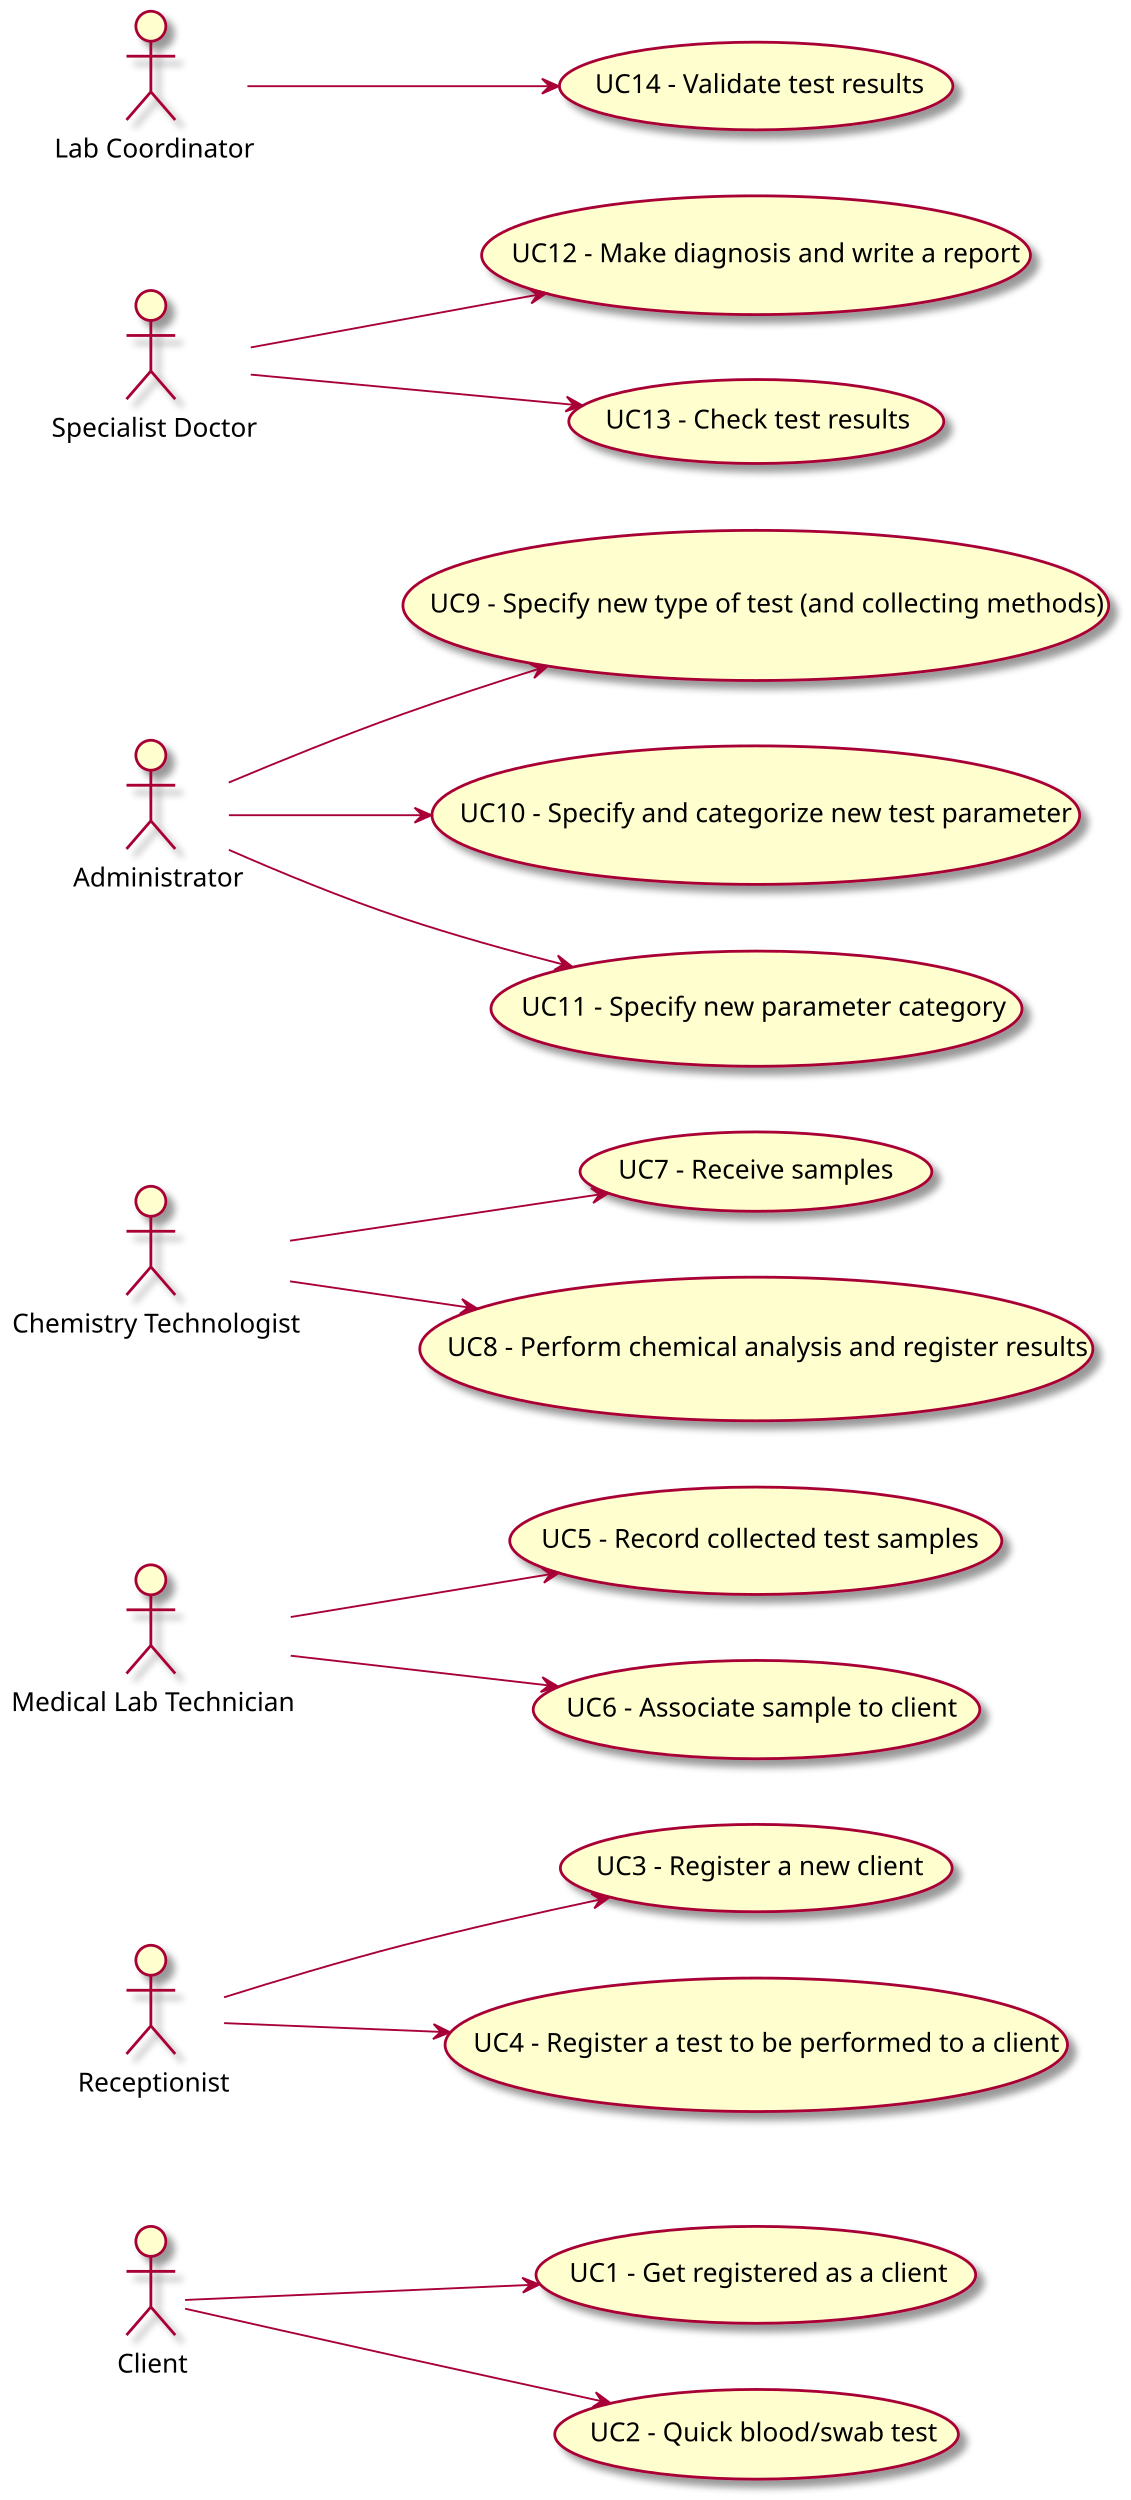
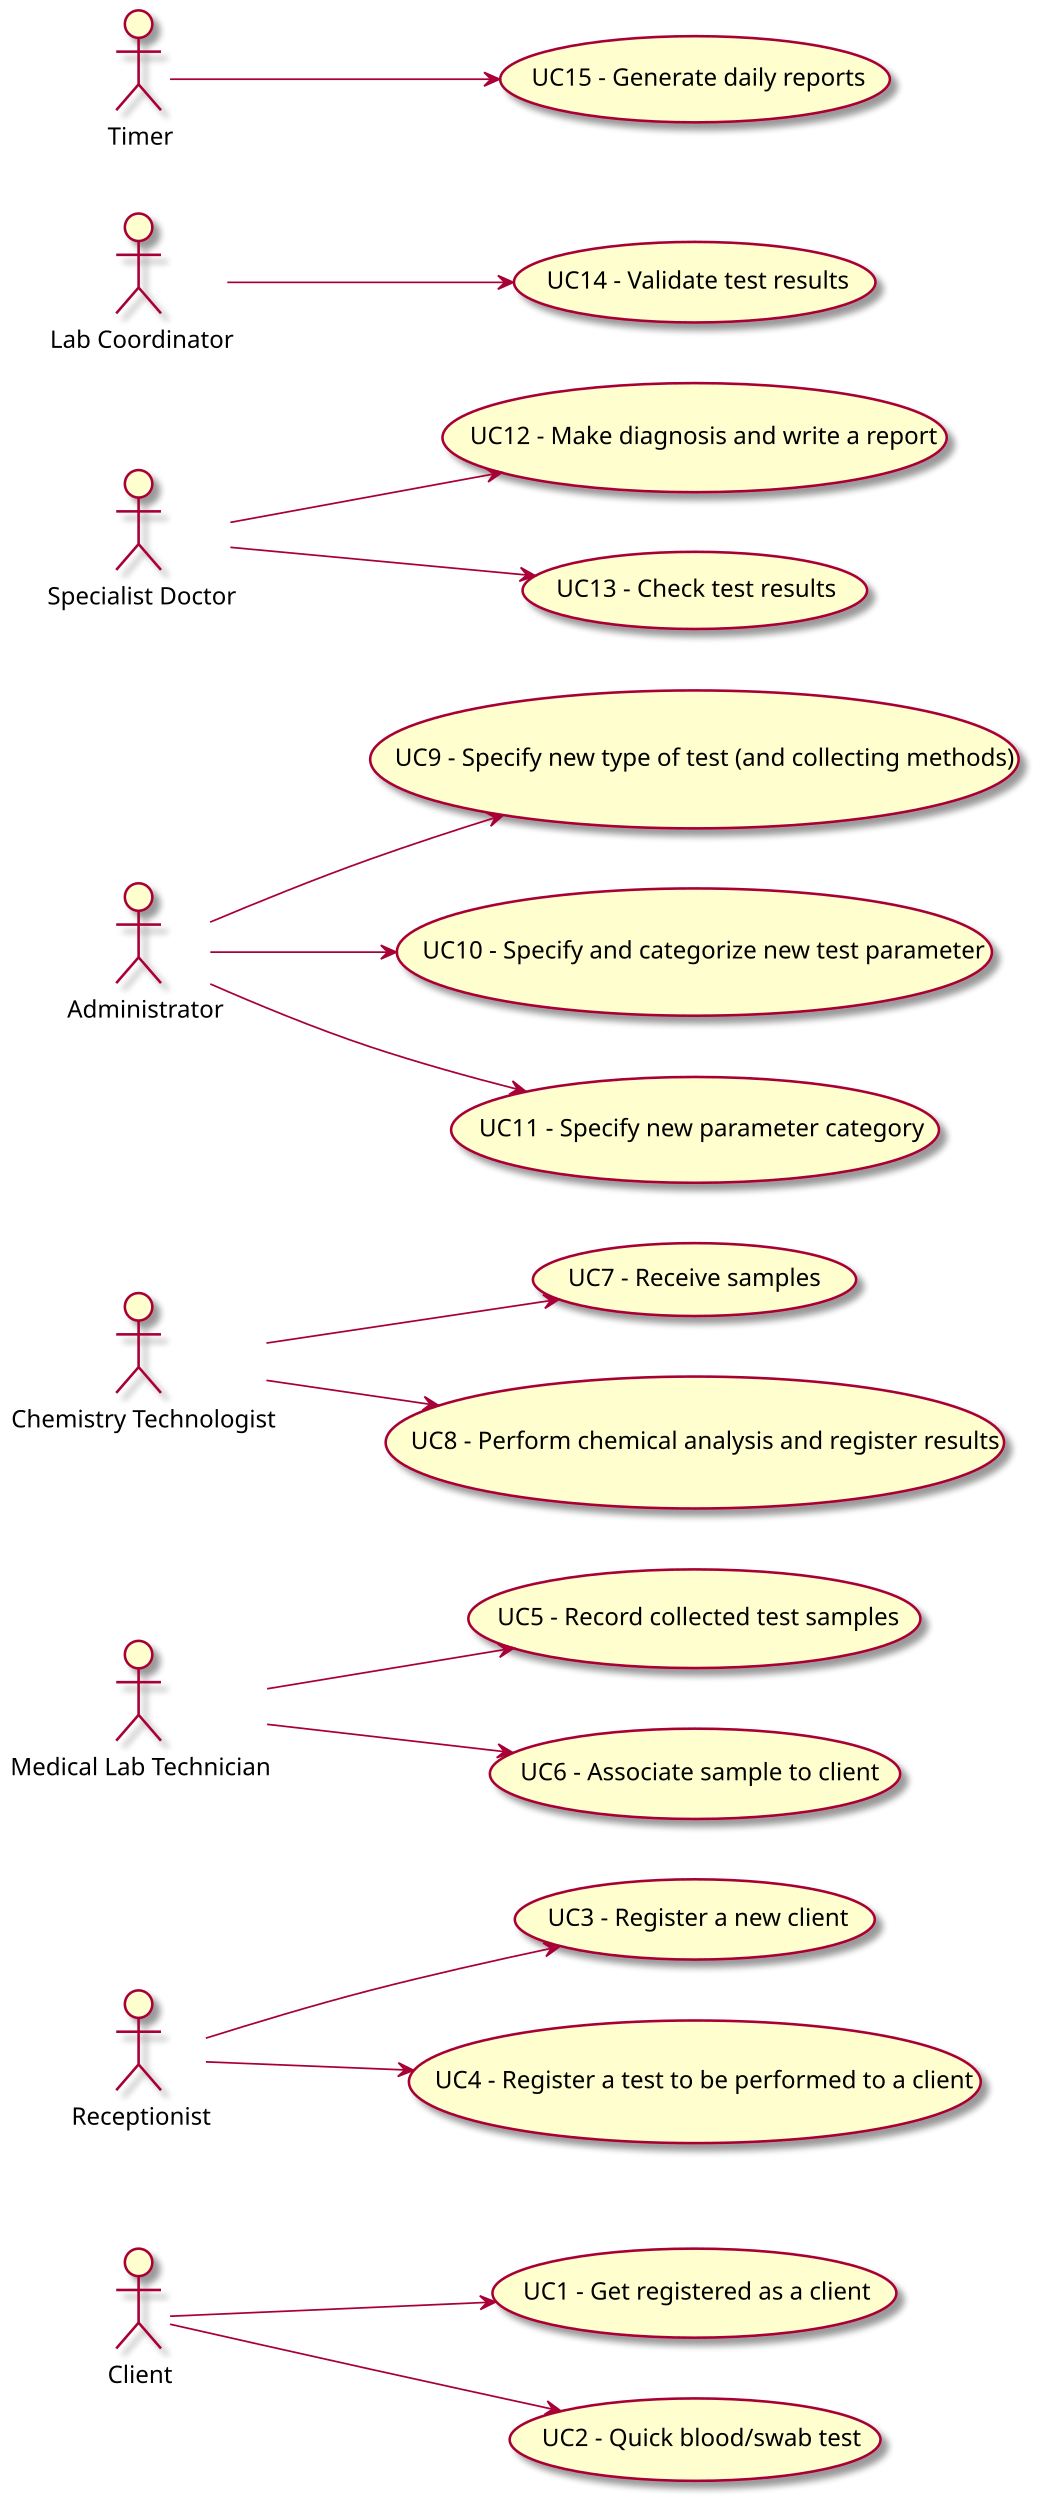
- <svg xmlns="http://www.w3.org/2000/svg" contentScriptType="application/ecmascript" contentStyleType="text/css" height="1334px" preserveAspectRatio="none" style="width:603px;height:1334px;" version="1.1" viewBox="0 0 603 1334" width="603px" zoomAndPan="magnify">
+ <svg xmlns="http://www.w3.org/2000/svg" contentScriptType="application/ecmascript" contentStyleType="text/css" height="1452px" preserveAspectRatio="none" style="width:603px;height:1452px;" version="1.1" viewBox="0 0 603 1452" width="603px" zoomAndPan="magnify">
  <defs>
-     <filter height="300%" id="f4se86p5folje" width="300%" x="-1" y="-1">
+     <filter height="300%" id="f1o9rl6cydbxe" width="300%" x="-1" y="-1">
      <feGaussianBlur result="blurOut" stdDeviation="2.0" />
      <feColorMatrix in="blurOut" result="blurOut2" type="matrix" values="0 0 0 0 0 0 0 0 0 0 0 0 0 0 0 0 0 0 .4 0" />
      <feOffset dx="4.0" dy="4.0" in="blurOut2" result="blurOut3" />
      <feBlend in="SourceGraphic" in2="blurOut3" mode="normal" />
    </filter>
  </defs>
  <g>
-     <ellipse cx="403.317" cy="1213.863" fill="#FEFECE" filter="url(#f4se86p5folje)" rx="117.317" ry="25.863" style="stroke:#A80036;stroke-width:1.5;" />
-     <text fill="#000000" font-family="sans-serif" font-size="14" lengthAdjust="spacing" textLength="199" x="303.817" y="1217.592">UC1 - Get registered as a client</text>
-     <ellipse cx="403.705" cy="1298.941" fill="#FEFECE" filter="url(#f4se86p5folje)" rx="107.705" ry="23.941" style="stroke:#A80036;stroke-width:1.5;" />
-     <text fill="#000000" font-family="sans-serif" font-size="14" lengthAdjust="spacing" textLength="178" x="314.705" y="1302.669">UC2 - Quick blood/swab test</text>
-     <ellipse cx="403.54" cy="996.808" fill="#FEFECE" filter="url(#f4se86p5folje)" rx="104.54" ry="23.308" style="stroke:#A80036;stroke-width:1.5;" />
-     <text fill="#000000" font-family="sans-serif" font-size="14" lengthAdjust="spacing" textLength="171" x="318.04" y="1000.537">UC3 - Register a new client</text>
-     <ellipse cx="403.555" cy="1091.111" fill="#FEFECE" filter="url(#f4se86p5folje)" rx="166.055" ry="35.611" style="stroke:#A80036;stroke-width:1.5;" />
-     <text fill="#000000" font-family="sans-serif" font-size="14" lengthAdjust="spacing" textLength="302" x="252.555" y="1094.84">UC4 - Register a test to be performed to a client</text>
-     <ellipse cx="403.29" cy="822.158" fill="#FEFECE" filter="url(#f4se86p5folje)" rx="131.29" ry="28.658" style="stroke:#A80036;stroke-width:1.5;" />
-     <text fill="#000000" font-family="sans-serif" font-size="14" lengthAdjust="spacing" textLength="229" x="288.79" y="825.886">UC5 - Record collected test samples</text>
-     <ellipse cx="403.665" cy="912.233" fill="#FEFECE" filter="url(#f4se86p5folje)" rx="119.165" ry="26.233" style="stroke:#A80036;stroke-width:1.5;" />
-     <text fill="#000000" font-family="sans-serif" font-size="14" lengthAdjust="spacing" textLength="203" x="302.165" y="915.962">UC6 - Associate sample to client</text>
-     <ellipse cx="403.375" cy="625.175" fill="#FEFECE" filter="url(#f4se86p5folje)" rx="93.875" ry="21.175" style="stroke:#A80036;stroke-width:1.5;" />
-     <text fill="#000000" font-family="sans-serif" font-size="14" lengthAdjust="spacing" textLength="147" x="329.875" y="628.904">UC7 - Receive samples</text>
-     <ellipse cx="403.576" cy="719.815" fill="#FEFECE" filter="url(#f4se86p5folje)" rx="179.576" ry="38.315" style="stroke:#A80036;stroke-width:1.5;" />
-     <text fill="#000000" font-family="sans-serif" font-size="14" lengthAdjust="spacing" textLength="330" x="238.576" y="723.544">UC8 - Perform chemical analysis and register results</text>
-     <ellipse cx="403.305" cy="323.061" fill="#FEFECE" filter="url(#f4se86p5folje)" rx="188.305" ry="40.061" style="stroke:#A80036;stroke-width:1.5;" />
-     <text fill="#000000" font-family="sans-serif" font-size="14" lengthAdjust="spacing" textLength="348" x="229.305" y="326.79">UC9 - Specify new type of test (and collecting methods)</text>
-     <ellipse cx="403.306" cy="434.961" fill="#FEFECE" filter="url(#f4se86p5folje)" rx="172.806" ry="36.961" style="stroke:#A80036;stroke-width:1.5;" />
-     <text fill="#000000" font-family="sans-serif" font-size="14" lengthAdjust="spacing" textLength="316" x="245.306" y="438.69">UC10 - Specify and categorize new test parameter</text>
-     <ellipse cx="403.673" cy="538.235" fill="#FEFECE" filter="url(#f4se86p5folje)" rx="141.673" ry="30.735" style="stroke:#A80036;stroke-width:1.5;" />
-     <text fill="#000000" font-family="sans-serif" font-size="14" lengthAdjust="spacing" textLength="251" x="278.173" y="541.963">UC11 - Specify new parameter category</text>
-     <ellipse cx="403.423" cy="136.185" fill="#FEFECE" filter="url(#f4se86p5folje)" rx="146.423" ry="31.685" style="stroke:#A80036;stroke-width:1.5;" />
-     <text fill="#000000" font-family="sans-serif" font-size="14" lengthAdjust="spacing" textLength="261" x="272.923" y="139.913">UC12 - Make diagnosis and write a report</text>
-     <ellipse cx="403.558" cy="224.912" fill="#FEFECE" filter="url(#f4se86p5folje)" rx="100.058" ry="22.412" style="stroke:#A80036;stroke-width:1.5;" />
-     <text fill="#000000" font-family="sans-serif" font-size="14" lengthAdjust="spacing" textLength="161" x="323.058" y="228.64">UC13 - Check test results</text>
-     <ellipse cx="403.49" cy="45.898" fill="#FEFECE" filter="url(#f4se86p5folje)" rx="104.99" ry="23.398" style="stroke:#A80036;stroke-width:1.5;" />
-     <text fill="#000000" font-family="sans-serif" font-size="14" lengthAdjust="spacing" textLength="172" x="317.49" y="49.627">UC14 - Validate test results</text>
-     <ellipse cx="80.5" cy="1196" fill="#FEFECE" filter="url(#f4se86p5folje)" rx="8" ry="8" style="stroke:#A80036;stroke-width:1.5;" />
-     <path d="M80.5,1204 L80.5,1231 M67.5,1212 L93.5,1212 M80.5,1231 L67.5,1246 M80.5,1231 L93.5,1246 " fill="none" filter="url(#f4se86p5folje)" style="stroke:#A80036;stroke-width:1.5;" />
-     <text fill="#000000" font-family="sans-serif" font-size="14" lengthAdjust="spacing" textLength="36" x="62.5" y="1266.033">Client</text>
-     <ellipse cx="80.5" cy="1046" fill="#FEFECE" filter="url(#f4se86p5folje)" rx="8" ry="8" style="stroke:#A80036;stroke-width:1.5;" />
-     <path d="M80.5,1054 L80.5,1081 M67.5,1062 L93.5,1062 M80.5,1081 L67.5,1096 M80.5,1081 L93.5,1096 " fill="none" filter="url(#f4se86p5folje)" style="stroke:#A80036;stroke-width:1.5;" />
-     <text fill="#000000" font-family="sans-serif" font-size="14" lengthAdjust="spacing" textLength="78" x="41.5" y="1116.033">Receptionist</text>
-     <ellipse cx="80.5" cy="843" fill="#FEFECE" filter="url(#f4se86p5folje)" rx="8" ry="8" style="stroke:#A80036;stroke-width:1.5;" />
-     <path d="M80.5,851 L80.5,878 M67.5,859 L93.5,859 M80.5,878 L67.5,893 M80.5,878 L93.5,893 " fill="none" filter="url(#f4se86p5folje)" style="stroke:#A80036;stroke-width:1.5;" />
-     <text fill="#000000" font-family="sans-serif" font-size="14" lengthAdjust="spacing" textLength="149" x="6" y="913.033">Medical Lab Technician</text>
-     <ellipse cx="80.5" cy="641" fill="#FEFECE" filter="url(#f4se86p5folje)" rx="8" ry="8" style="stroke:#A80036;stroke-width:1.5;" />
-     <path d="M80.5,649 L80.5,676 M67.5,657 L93.5,657 M80.5,676 L67.5,691 M80.5,676 L93.5,691 " fill="none" filter="url(#f4se86p5folje)" style="stroke:#A80036;stroke-width:1.5;" />
-     <text fill="#000000" font-family="sans-serif" font-size="14" lengthAdjust="spacing" textLength="148" x="6.5" y="711.033">Chemistry Technologist</text>
-     <ellipse cx="80.5" cy="163" fill="#FEFECE" filter="url(#f4se86p5folje)" rx="8" ry="8" style="stroke:#A80036;stroke-width:1.5;" />
-     <path d="M80.5,171 L80.5,198 M67.5,179 L93.5,179 M80.5,198 L67.5,213 M80.5,198 L93.5,213 " fill="none" filter="url(#f4se86p5folje)" style="stroke:#A80036;stroke-width:1.5;" />
-     <text fill="#000000" font-family="sans-serif" font-size="14" lengthAdjust="spacing" textLength="106" x="27.5" y="233.033">Specialist Doctor</text>
-     <ellipse cx="80.5" cy="14" fill="#FEFECE" filter="url(#f4se86p5folje)" rx="8" ry="8" style="stroke:#A80036;stroke-width:1.5;" />
-     <path d="M80.5,22 L80.5,49 M67.5,30 L93.5,30 M80.5,49 L67.5,64 M80.5,49 L93.5,64 " fill="none" filter="url(#f4se86p5folje)" style="stroke:#A80036;stroke-width:1.5;" />
-     <text fill="#000000" font-family="sans-serif" font-size="14" lengthAdjust="spacing" textLength="103" x="29" y="84.033">Lab Coordinator</text>
-     <ellipse cx="80.5" cy="403" fill="#FEFECE" filter="url(#f4se86p5folje)" rx="8" ry="8" style="stroke:#A80036;stroke-width:1.5;" />
-     <path d="M80.5,411 L80.5,438 M67.5,419 L93.5,419 M80.5,438 L67.5,453 M80.5,438 L93.5,453 " fill="none" filter="url(#f4se86p5folje)" style="stroke:#A80036;stroke-width:1.5;" />
-     <text fill="#000000" font-family="sans-serif" font-size="14" lengthAdjust="spacing" textLength="83" x="39" y="473.033">Administrator</text>
-     <path d="M98.76,1227.25 C133.22,1225.74 213.19,1222.26 282.42,1219.24 " fill="none" id="C-to-UC1" style="stroke:#A80036;stroke-width:1.0;" />
-     <polygon fill="#A80036" points="287.81,1219,278.647,1215.389,282.815,1219.214,278.99,1223.382,287.81,1219" style="stroke:#A80036;stroke-width:1.0;" />
-     <path d="M98.77,1231.92 C124.21,1237.67 173.25,1248.75 215,1258 C249.58,1265.67 287.78,1274.04 320.62,1281.2 " fill="none" id="C-to-UC2" style="stroke:#A80036;stroke-width:1.0;" />
-     <polygon fill="#A80036" points="325.85,1282.34,317.916,1276.505,320.966,1281.269,316.202,1284.319,325.85,1282.34" style="stroke:#A80036;stroke-width:1.0;" />
-     <path d="M119.55,1065.76 C146.14,1057.41 182.56,1046.39 215,1038 C249.14,1029.17 287.1,1020.63 319.89,1013.65 " fill="none" id="RCP-to-UC3" style="stroke:#A80036;stroke-width:1.0;" />
-     <polygon fill="#A80036" points="325.1,1012.55,315.47,1010.484,320.207,1013.577,317.114,1018.314,325.1,1012.55" style="stroke:#A80036;stroke-width:1.0;" />
-     <path d="M119.58,1079.54 C148.93,1080.73 191.71,1082.46 235.16,1084.22 " fill="none" id="RCP-to-UC4" style="stroke:#A80036;stroke-width:1.0;" />
-     <polygon fill="#A80036" points="240.19,1084.43,231.37,1080.047,235.195,1084.215,231.026,1088.04,240.19,1084.43" style="stroke:#A80036;stroke-width:1.0;" />
-     <path d="M155.14,862.84 C196.13,856.07 247.93,847.52 293.53,839.99 " fill="none" id="MLT-to-UC5" style="stroke:#A80036;stroke-width:1.0;" />
-     <polygon fill="#A80036" points="298.48,839.17,288.95,836.686,293.546,839.983,290.25,844.58,298.48,839.17" style="stroke:#A80036;stroke-width:1.0;" />
-     <path d="M155.14,883.49 C195.87,888.18 247.27,894.11 292.65,899.34 " fill="none" id="MLT-to-UC6" style="stroke:#A80036;stroke-width:1.0;" />
-     <polygon fill="#A80036" points="297.87,899.94,289.4,894.914,292.904,899.355,288.464,902.86,297.87,899.94" style="stroke:#A80036;stroke-width:1.0;" />
-     <path d="M154.74,662.05 C203.85,654.7 268.61,645.02 319.61,637.39 " fill="none" id="CT-to-UC7" style="stroke:#A80036;stroke-width:1.0;" />
-     <polygon fill="#A80036" points="324.81,636.62,315.315,634.002,319.865,637.363,316.504,641.913,324.81,636.62" style="stroke:#A80036;stroke-width:1.0;" />
-     <path d="M154.74,683.72 C183.02,687.86 216.49,692.76 249.53,697.6 " fill="none" id="CT-to-UC8" style="stroke:#A80036;stroke-width:1.0;" />
-     <polygon fill="#A80036" points="254.83,698.38,246.507,693.114,249.883,697.653,245.344,701.029,254.83,698.38" style="stroke:#A80036;stroke-width:1.0;" />
-     <path d="M122.06,417.56 C148.34,406.51 183.44,392.24 215,381 C238.32,372.69 263.51,364.43 287.62,356.85 " fill="none" id="ADM-to-UC9" style="stroke:#A80036;stroke-width:1.0;" />
-     <polygon fill="#A80036" points="292.43,355.35,282.648,354.207,287.656,356.837,285.026,361.845,292.43,355.35" style="stroke:#A80036;stroke-width:1.0;" />
-     <path d="M122.15,435 C149.04,435 186.34,435 224.98,435 " fill="none" id="ADM-to-UC10" style="stroke:#A80036;stroke-width:1.0;" />
-     <polygon fill="#A80036" points="230.19,435,221.19,431,225.19,435,221.19,439,230.19,435" style="stroke:#A80036;stroke-width:1.0;" />
-     <path d="M122.13,453.48 C148.3,464.95 183.24,479.45 215,490 C242.32,499.07 272.35,507.45 300.22,514.58 " fill="none" id="ADM-to-UC11" style="stroke:#A80036;stroke-width:1.0;" />
-     <polygon fill="#A80036" points="305.4,515.9,297.66,509.81,300.553,514.67,295.693,517.564,305.4,515.9" style="stroke:#A80036;stroke-width:1.0;" />
-     <path d="M133.79,185.39 C175.09,177.8 234.3,166.92 286.62,157.3 " fill="none" id="SD-to-UC12" style="stroke:#A80036;stroke-width:1.0;" />
-     <polygon fill="#A80036" points="291.66,156.37,282.088,154.052,286.741,157.268,283.525,161.922,291.66,156.37" style="stroke:#A80036;stroke-width:1.0;" />
-     <path d="M133.79,199.89 C180.26,204.23 249.4,210.69 305.9,215.97 " fill="none" id="SD-to-UC13" style="stroke:#A80036;stroke-width:1.0;" />
-     <polygon fill="#A80036" points="310.98,216.45,302.398,211.618,306.002,215.978,301.643,219.583,310.98,216.45" style="stroke:#A80036;stroke-width:1.0;" />
-     <path d="M132.01,46 C175.03,46 238.35,46 292.92,46 " fill="none" id="LC-to-UC14" style="stroke:#A80036;stroke-width:1.0;" />
-     <polygon fill="#A80036" points="298.17,46,289.17,42,293.17,46,289.17,50,298.17,46" style="stroke:#A80036;stroke-width:1.0;" />
+     <ellipse cx="403.317" cy="1331.863" fill="#FEFECE" filter="url(#f1o9rl6cydbxe)" rx="117.317" ry="25.863" style="stroke:#A80036;stroke-width:1.5;" />
+     <text fill="#000000" font-family="sans-serif" font-size="14" lengthAdjust="spacing" textLength="199" x="303.817" y="1335.592">UC1 - Get registered as a client</text>
+     <ellipse cx="403.705" cy="1416.941" fill="#FEFECE" filter="url(#f1o9rl6cydbxe)" rx="107.705" ry="23.941" style="stroke:#A80036;stroke-width:1.5;" />
+     <text fill="#000000" font-family="sans-serif" font-size="14" lengthAdjust="spacing" textLength="178" x="314.705" y="1420.669">UC2 - Quick blood/swab test</text>
+     <ellipse cx="403.54" cy="1114.808" fill="#FEFECE" filter="url(#f1o9rl6cydbxe)" rx="104.54" ry="23.308" style="stroke:#A80036;stroke-width:1.5;" />
+     <text fill="#000000" font-family="sans-serif" font-size="14" lengthAdjust="spacing" textLength="171" x="318.04" y="1118.536">UC3 - Register a new client</text>
+     <ellipse cx="403.555" cy="1209.111" fill="#FEFECE" filter="url(#f1o9rl6cydbxe)" rx="166.055" ry="35.611" style="stroke:#A80036;stroke-width:1.5;" />
+     <text fill="#000000" font-family="sans-serif" font-size="14" lengthAdjust="spacing" textLength="302" x="252.555" y="1212.84">UC4 - Register a test to be performed to a client</text>
+     <ellipse cx="403.29" cy="940.158" fill="#FEFECE" filter="url(#f1o9rl6cydbxe)" rx="131.29" ry="28.658" style="stroke:#A80036;stroke-width:1.5;" />
+     <text fill="#000000" font-family="sans-serif" font-size="14" lengthAdjust="spacing" textLength="229" x="288.79" y="943.886">UC5 - Record collected test samples</text>
+     <ellipse cx="403.665" cy="1030.233" fill="#FEFECE" filter="url(#f1o9rl6cydbxe)" rx="119.165" ry="26.233" style="stroke:#A80036;stroke-width:1.5;" />
+     <text fill="#000000" font-family="sans-serif" font-size="14" lengthAdjust="spacing" textLength="203" x="302.165" y="1033.961">UC6 - Associate sample to client</text>
+     <ellipse cx="403.375" cy="743.175" fill="#FEFECE" filter="url(#f1o9rl6cydbxe)" rx="93.875" ry="21.175" style="stroke:#A80036;stroke-width:1.5;" />
+     <text fill="#000000" font-family="sans-serif" font-size="14" lengthAdjust="spacing" textLength="147" x="329.875" y="746.904">UC7 - Receive samples</text>
+     <ellipse cx="403.576" cy="837.815" fill="#FEFECE" filter="url(#f1o9rl6cydbxe)" rx="179.576" ry="38.315" style="stroke:#A80036;stroke-width:1.5;" />
+     <text fill="#000000" font-family="sans-serif" font-size="14" lengthAdjust="spacing" textLength="330" x="238.576" y="841.544">UC8 - Perform chemical analysis and register results</text>
+     <ellipse cx="403.305" cy="441.061" fill="#FEFECE" filter="url(#f1o9rl6cydbxe)" rx="188.305" ry="40.061" style="stroke:#A80036;stroke-width:1.5;" />
+     <text fill="#000000" font-family="sans-serif" font-size="14" lengthAdjust="spacing" textLength="348" x="229.305" y="444.79">UC9 - Specify new type of test (and collecting methods)</text>
+     <ellipse cx="403.306" cy="552.961" fill="#FEFECE" filter="url(#f1o9rl6cydbxe)" rx="172.806" ry="36.961" style="stroke:#A80036;stroke-width:1.5;" />
+     <text fill="#000000" font-family="sans-serif" font-size="14" lengthAdjust="spacing" textLength="316" x="245.306" y="556.69">UC10 - Specify and categorize new test parameter</text>
+     <ellipse cx="403.673" cy="656.235" fill="#FEFECE" filter="url(#f1o9rl6cydbxe)" rx="141.673" ry="30.735" style="stroke:#A80036;stroke-width:1.5;" />
+     <text fill="#000000" font-family="sans-serif" font-size="14" lengthAdjust="spacing" textLength="251" x="278.173" y="659.963">UC11 - Specify new parameter category</text>
+     <ellipse cx="403.423" cy="254.185" fill="#FEFECE" filter="url(#f1o9rl6cydbxe)" rx="146.423" ry="31.685" style="stroke:#A80036;stroke-width:1.5;" />
+     <text fill="#000000" font-family="sans-serif" font-size="14" lengthAdjust="spacing" textLength="261" x="272.923" y="257.913">UC12 - Make diagnosis and write a report</text>
+     <ellipse cx="403.558" cy="342.912" fill="#FEFECE" filter="url(#f1o9rl6cydbxe)" rx="100.058" ry="22.412" style="stroke:#A80036;stroke-width:1.5;" />
+     <text fill="#000000" font-family="sans-serif" font-size="14" lengthAdjust="spacing" textLength="161" x="323.058" y="346.64">UC13 - Check test results</text>
+     <ellipse cx="403.49" cy="163.898" fill="#FEFECE" filter="url(#f1o9rl6cydbxe)" rx="104.99" ry="23.398" style="stroke:#A80036;stroke-width:1.5;" />
+     <text fill="#000000" font-family="sans-serif" font-size="14" lengthAdjust="spacing" textLength="172" x="317.49" y="167.627">UC14 - Validate test results</text>
+     <ellipse cx="403.677" cy="46.035" fill="#FEFECE" filter="url(#f1o9rl6cydbxe)" rx="113.177" ry="25.035" style="stroke:#A80036;stroke-width:1.5;" />
+     <text fill="#000000" font-family="sans-serif" font-size="14" lengthAdjust="spacing" textLength="190" x="308.677" y="49.764">UC15 - Generate daily reports</text>
+     <ellipse cx="80.5" cy="1314" fill="#FEFECE" filter="url(#f1o9rl6cydbxe)" rx="8" ry="8" style="stroke:#A80036;stroke-width:1.5;" />
+     <path d="M80.5,1322 L80.5,1349 M67.5,1330 L93.5,1330 M80.5,1349 L67.5,1364 M80.5,1349 L93.5,1364 " fill="none" filter="url(#f1o9rl6cydbxe)" style="stroke:#A80036;stroke-width:1.5;" />
+     <text fill="#000000" font-family="sans-serif" font-size="14" lengthAdjust="spacing" textLength="36" x="62.5" y="1384.033">Client</text>
+     <ellipse cx="80.5" cy="1164" fill="#FEFECE" filter="url(#f1o9rl6cydbxe)" rx="8" ry="8" style="stroke:#A80036;stroke-width:1.5;" />
+     <path d="M80.5,1172 L80.5,1199 M67.5,1180 L93.5,1180 M80.5,1199 L67.5,1214 M80.5,1199 L93.5,1214 " fill="none" filter="url(#f1o9rl6cydbxe)" style="stroke:#A80036;stroke-width:1.5;" />
+     <text fill="#000000" font-family="sans-serif" font-size="14" lengthAdjust="spacing" textLength="78" x="41.5" y="1234.033">Receptionist</text>
+     <ellipse cx="80.5" cy="961" fill="#FEFECE" filter="url(#f1o9rl6cydbxe)" rx="8" ry="8" style="stroke:#A80036;stroke-width:1.5;" />
+     <path d="M80.5,969 L80.5,996 M67.5,977 L93.5,977 M80.5,996 L67.5,1011 M80.5,996 L93.5,1011 " fill="none" filter="url(#f1o9rl6cydbxe)" style="stroke:#A80036;stroke-width:1.5;" />
+     <text fill="#000000" font-family="sans-serif" font-size="14" lengthAdjust="spacing" textLength="149" x="6" y="1031.033">Medical Lab Technician</text>
+     <ellipse cx="80.5" cy="759" fill="#FEFECE" filter="url(#f1o9rl6cydbxe)" rx="8" ry="8" style="stroke:#A80036;stroke-width:1.5;" />
+     <path d="M80.5,767 L80.5,794 M67.5,775 L93.5,775 M80.5,794 L67.5,809 M80.5,794 L93.5,809 " fill="none" filter="url(#f1o9rl6cydbxe)" style="stroke:#A80036;stroke-width:1.5;" />
+     <text fill="#000000" font-family="sans-serif" font-size="14" lengthAdjust="spacing" textLength="148" x="6.5" y="829.033">Chemistry Technologist</text>
+     <ellipse cx="80.5" cy="281" fill="#FEFECE" filter="url(#f1o9rl6cydbxe)" rx="8" ry="8" style="stroke:#A80036;stroke-width:1.5;" />
+     <path d="M80.5,289 L80.5,316 M67.5,297 L93.5,297 M80.5,316 L67.5,331 M80.5,316 L93.5,331 " fill="none" filter="url(#f1o9rl6cydbxe)" style="stroke:#A80036;stroke-width:1.5;" />
+     <text fill="#000000" font-family="sans-serif" font-size="14" lengthAdjust="spacing" textLength="106" x="27.5" y="351.033">Specialist Doctor</text>
+     <ellipse cx="80.5" cy="132" fill="#FEFECE" filter="url(#f1o9rl6cydbxe)" rx="8" ry="8" style="stroke:#A80036;stroke-width:1.5;" />
+     <path d="M80.5,140 L80.5,167 M67.5,148 L93.5,148 M80.5,167 L67.5,182 M80.5,167 L93.5,182 " fill="none" filter="url(#f1o9rl6cydbxe)" style="stroke:#A80036;stroke-width:1.5;" />
+     <text fill="#000000" font-family="sans-serif" font-size="14" lengthAdjust="spacing" textLength="103" x="29" y="202.033">Lab Coordinator</text>
+     <ellipse cx="80.5" cy="521" fill="#FEFECE" filter="url(#f1o9rl6cydbxe)" rx="8" ry="8" style="stroke:#A80036;stroke-width:1.5;" />
+     <path d="M80.5,529 L80.5,556 M67.5,537 L93.5,537 M80.5,556 L67.5,571 M80.5,556 L93.5,571 " fill="none" filter="url(#f1o9rl6cydbxe)" style="stroke:#A80036;stroke-width:1.5;" />
+     <text fill="#000000" font-family="sans-serif" font-size="14" lengthAdjust="spacing" textLength="83" x="39" y="591.033">Administrator</text>
+     <ellipse cx="80.5" cy="14" fill="#FEFECE" filter="url(#f1o9rl6cydbxe)" rx="8" ry="8" style="stroke:#A80036;stroke-width:1.5;" />
+     <path d="M80.5,22 L80.5,49 M67.5,30 L93.5,30 M80.5,49 L67.5,64 M80.5,49 L93.5,64 " fill="none" filter="url(#f1o9rl6cydbxe)" style="stroke:#A80036;stroke-width:1.5;" />
+     <text fill="#000000" font-family="sans-serif" font-size="14" lengthAdjust="spacing" textLength="36" x="62.5" y="84.033">Timer</text>
+     <path d="M98.76,1345.25 C133.22,1343.74 213.19,1340.26 282.42,1337.24 " fill="none" id="C-to-UC1" style="stroke:#A80036;stroke-width:1.0;" />
+     <polygon fill="#A80036" points="287.81,1337,278.647,1333.389,282.815,1337.214,278.99,1341.382,287.81,1337" style="stroke:#A80036;stroke-width:1.0;" />
+     <path d="M98.77,1349.92 C124.21,1355.67 173.25,1366.75 215,1376 C249.58,1383.67 287.78,1392.04 320.62,1399.2 " fill="none" id="C-to-UC2" style="stroke:#A80036;stroke-width:1.0;" />
+     <polygon fill="#A80036" points="325.85,1400.34,317.916,1394.505,320.966,1399.269,316.202,1402.319,325.85,1400.34" style="stroke:#A80036;stroke-width:1.0;" />
+     <path d="M119.55,1183.76 C146.14,1175.41 182.56,1164.39 215,1156 C249.14,1147.17 287.1,1138.63 319.89,1131.65 " fill="none" id="RCP-to-UC3" style="stroke:#A80036;stroke-width:1.0;" />
+     <polygon fill="#A80036" points="325.1,1130.55,315.47,1128.484,320.207,1131.577,317.114,1136.314,325.1,1130.55" style="stroke:#A80036;stroke-width:1.0;" />
+     <path d="M119.58,1197.54 C148.93,1198.73 191.71,1200.46 235.16,1202.22 " fill="none" id="RCP-to-UC4" style="stroke:#A80036;stroke-width:1.0;" />
+     <polygon fill="#A80036" points="240.19,1202.43,231.37,1198.047,235.195,1202.215,231.026,1206.04,240.19,1202.43" style="stroke:#A80036;stroke-width:1.0;" />
+     <path d="M155.14,980.84 C196.13,974.07 247.93,965.52 293.53,957.99 " fill="none" id="MLT-to-UC5" style="stroke:#A80036;stroke-width:1.0;" />
+     <polygon fill="#A80036" points="298.48,957.17,288.95,954.686,293.546,957.983,290.25,962.58,298.48,957.17" style="stroke:#A80036;stroke-width:1.0;" />
+     <path d="M155.14,1001.49 C195.87,1006.18 247.27,1012.11 292.65,1017.34 " fill="none" id="MLT-to-UC6" style="stroke:#A80036;stroke-width:1.0;" />
+     <polygon fill="#A80036" points="297.87,1017.94,289.4,1012.914,292.904,1017.355,288.464,1020.86,297.87,1017.94" style="stroke:#A80036;stroke-width:1.0;" />
+     <path d="M154.74,780.05 C203.85,772.7 268.61,763.02 319.61,755.39 " fill="none" id="CT-to-UC7" style="stroke:#A80036;stroke-width:1.0;" />
+     <polygon fill="#A80036" points="324.81,754.62,315.315,752.002,319.865,755.363,316.504,759.913,324.81,754.62" style="stroke:#A80036;stroke-width:1.0;" />
+     <path d="M154.74,801.72 C183.02,805.86 216.49,810.76 249.53,815.6 " fill="none" id="CT-to-UC8" style="stroke:#A80036;stroke-width:1.0;" />
+     <polygon fill="#A80036" points="254.83,816.38,246.507,811.114,249.883,815.653,245.344,819.029,254.83,816.38" style="stroke:#A80036;stroke-width:1.0;" />
+     <path d="M122.06,535.56 C148.34,524.51 183.44,510.24 215,499 C238.32,490.69 263.51,482.43 287.62,474.85 " fill="none" id="ADM-to-UC9" style="stroke:#A80036;stroke-width:1.0;" />
+     <polygon fill="#A80036" points="292.43,473.35,282.648,472.207,287.656,474.837,285.026,479.845,292.43,473.35" style="stroke:#A80036;stroke-width:1.0;" />
+     <path d="M122.15,553 C149.04,553 186.34,553 224.98,553 " fill="none" id="ADM-to-UC10" style="stroke:#A80036;stroke-width:1.0;" />
+     <polygon fill="#A80036" points="230.19,553,221.19,549,225.19,553,221.19,557,230.19,553" style="stroke:#A80036;stroke-width:1.0;" />
+     <path d="M122.13,571.48 C148.3,582.95 183.24,597.45 215,608 C242.32,617.07 272.35,625.45 300.22,632.58 " fill="none" id="ADM-to-UC11" style="stroke:#A80036;stroke-width:1.0;" />
+     <polygon fill="#A80036" points="305.4,633.9,297.66,627.81,300.553,632.67,295.693,635.564,305.4,633.9" style="stroke:#A80036;stroke-width:1.0;" />
+     <path d="M133.79,303.39 C175.09,295.8 234.3,284.92 286.62,275.3 " fill="none" id="SD-to-UC12" style="stroke:#A80036;stroke-width:1.0;" />
+     <polygon fill="#A80036" points="291.66,274.37,282.088,272.052,286.741,275.268,283.525,279.922,291.66,274.37" style="stroke:#A80036;stroke-width:1.0;" />
+     <path d="M133.79,317.89 C180.26,322.23 249.4,328.69 305.9,333.97 " fill="none" id="SD-to-UC13" style="stroke:#A80036;stroke-width:1.0;" />
+     <polygon fill="#A80036" points="310.98,334.45,302.398,329.618,306.002,333.978,301.643,337.582,310.98,334.45" style="stroke:#A80036;stroke-width:1.0;" />
+     <path d="M132.01,164 C175.03,164 238.35,164 292.92,164 " fill="none" id="LC-to-UC14" style="stroke:#A80036;stroke-width:1.0;" />
+     <polygon fill="#A80036" points="298.17,164,289.17,160,293.17,164,289.17,168,298.17,164" style="stroke:#A80036;stroke-width:1.0;" />
+     <path d="M98.76,46 C133.67,46 215.28,46 285.13,46 " fill="none" id="TM-to-UC15" style="stroke:#A80036;stroke-width:1.0;" />
+     <polygon fill="#A80036" points="290.14,46,281.14,42,285.14,46,281.14,50,290.14,46" style="stroke:#A80036;stroke-width:1.0;" />
  </g>
</svg>
